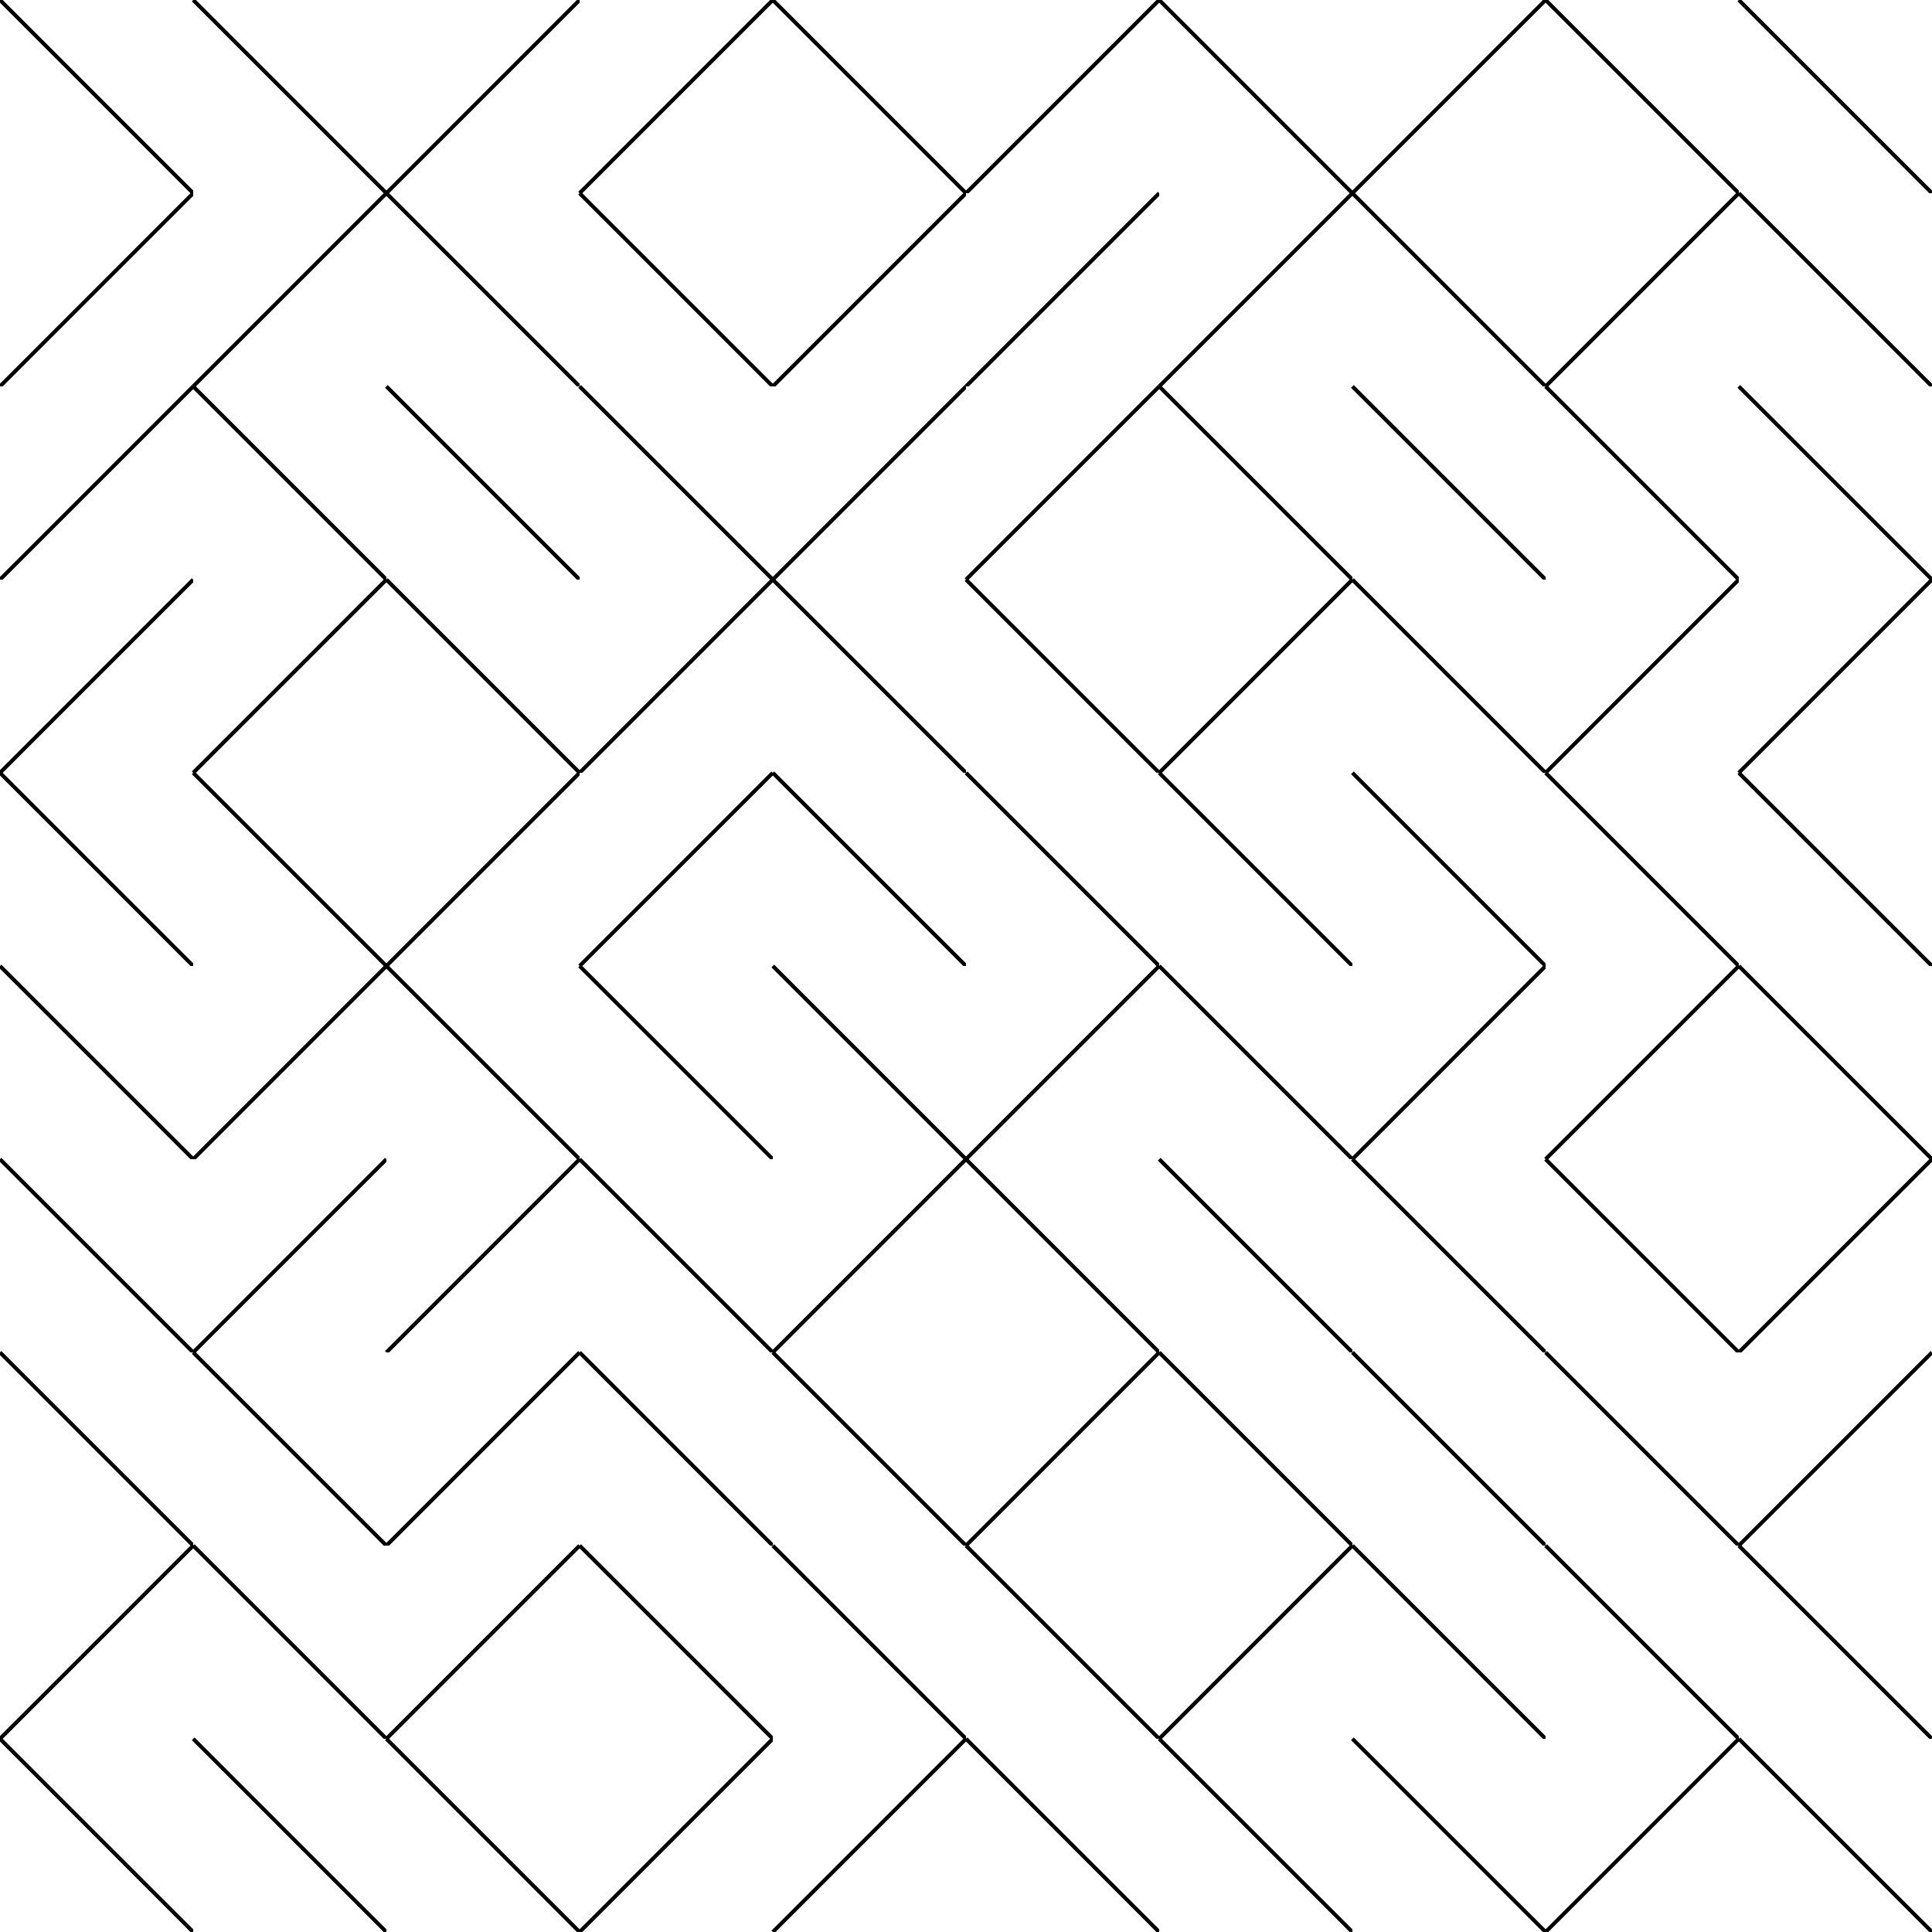
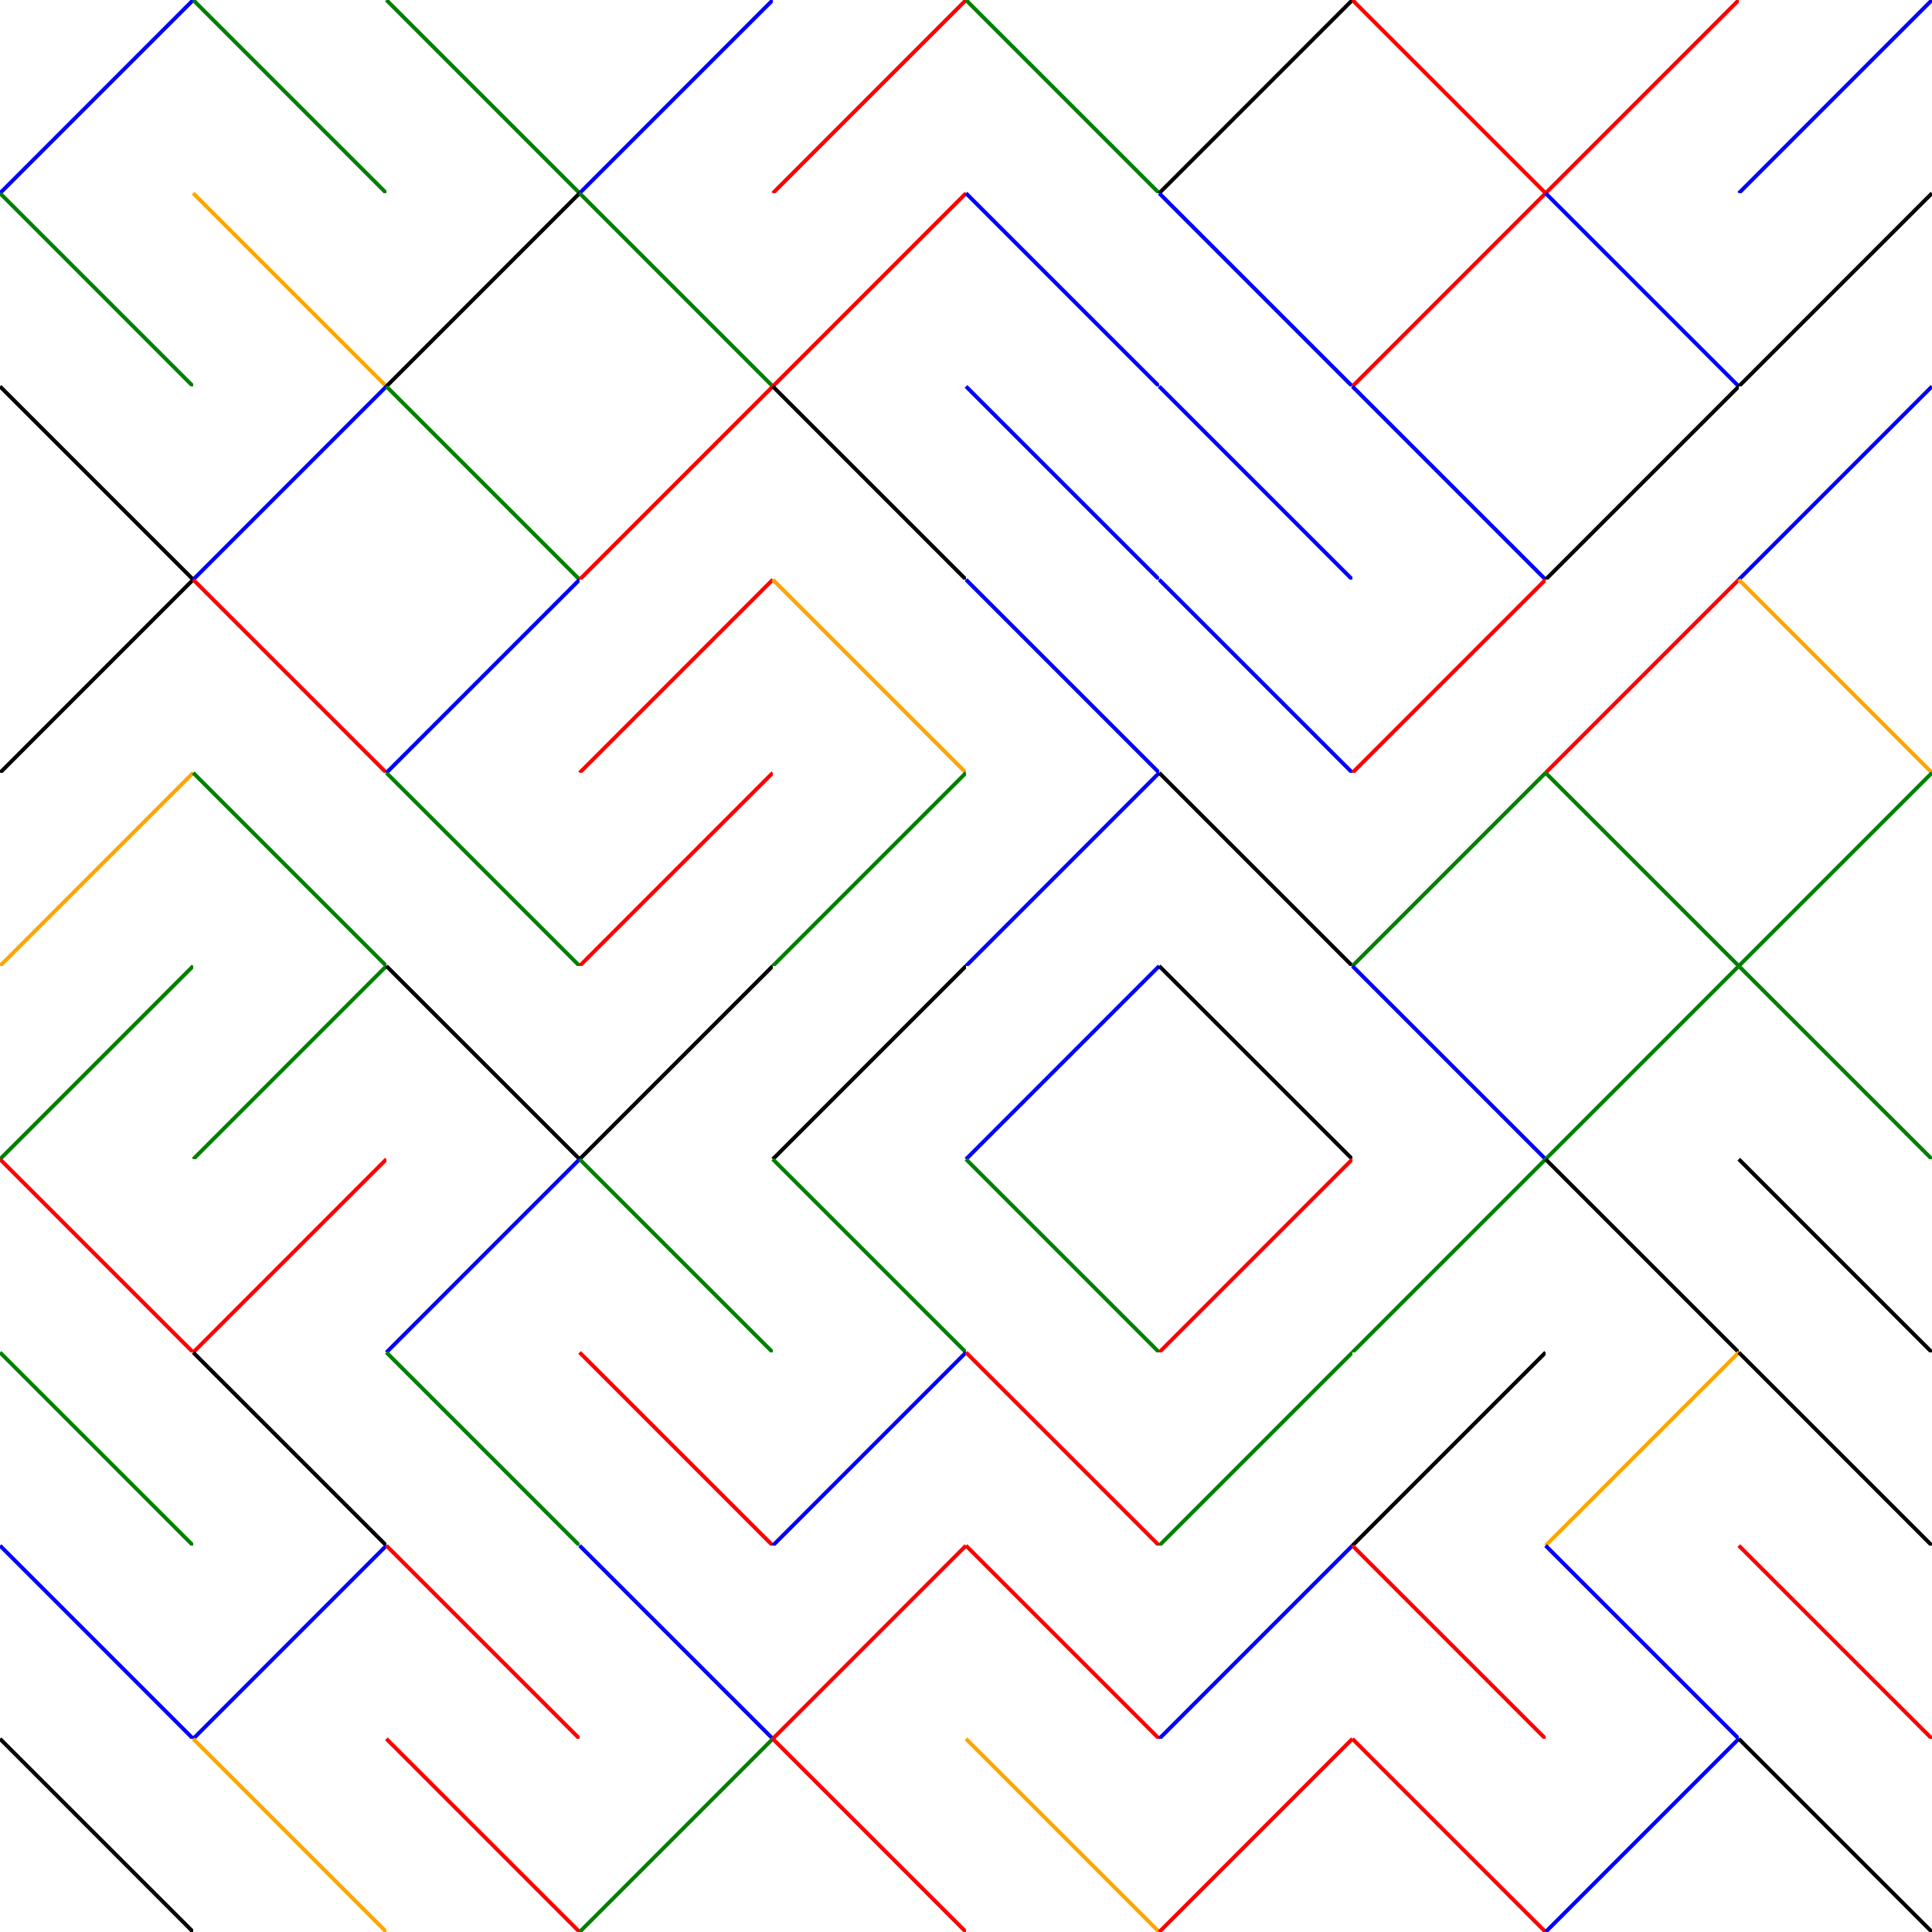
<svg xmlns="http://www.w3.org/2000/svg" baseProfile="full" height="500" version="1.1" width="500">
  <defs />
  <rect fill="white" height="50" width="50" x="0" y="0" />
-   <line stroke="black" x1="0" x2="50" y1="0" y2="50" />
+   <line stroke="blue" x1="50" x2="0" y1="0" y2="50" />
  <rect fill="white" height="50" width="50" x="0" y="50" />
-   <line stroke="black" x1="50" x2="0" y1="50" y2="100" />
+   <line stroke="green" x1="0" x2="50" y1="50" y2="100" />
  <rect fill="white" height="50" width="50" x="0" y="100" />
-   <line stroke="black" x1="50" x2="0" y1="100" y2="150" />
+   <line stroke="black" x1="0" x2="50" y1="100" y2="150" />
  <rect fill="white" height="50" width="50" x="0" y="150" />
  <line stroke="black" x1="50" x2="0" y1="150" y2="200" />
  <rect fill="white" height="50" width="50" x="0" y="200" />
-   <line stroke="black" x1="0" x2="50" y1="200" y2="250" />
+   <line stroke="orange" x1="50" x2="0" y1="200" y2="250" />
  <rect fill="white" height="50" width="50" x="0" y="250" />
-   <line stroke="black" x1="0" x2="50" y1="250" y2="300" />
+   <line stroke="green" x1="50" x2="0" y1="250" y2="300" />
  <rect fill="white" height="50" width="50" x="0" y="300" />
-   <line stroke="black" x1="0" x2="50" y1="300" y2="350" />
+   <line stroke="red" x1="0" x2="50" y1="300" y2="350" />
  <rect fill="white" height="50" width="50" x="0" y="350" />
-   <line stroke="black" x1="0" x2="50" y1="350" y2="400" />
+   <line stroke="green" x1="0" x2="50" y1="350" y2="400" />
  <rect fill="white" height="50" width="50" x="0" y="400" />
-   <line stroke="black" x1="50" x2="0" y1="400" y2="450" />
+   <line stroke="blue" x1="0" x2="50" y1="400" y2="450" />
  <rect fill="white" height="50" width="50" x="0" y="450" />
  <line stroke="black" x1="0" x2="50" y1="450" y2="500" />
  <rect fill="white" height="50" width="50" x="50" y="0" />
-   <line stroke="black" x1="50" x2="100" y1="0" y2="50" />
+   <line stroke="green" x1="50" x2="100" y1="0" y2="50" />
  <rect fill="white" height="50" width="50" x="50" y="50" />
-   <line stroke="black" x1="100" x2="50" y1="50" y2="100" />
+   <line stroke="orange" x1="50" x2="100" y1="50" y2="100" />
  <rect fill="white" height="50" width="50" x="50" y="100" />
-   <line stroke="black" x1="50" x2="100" y1="100" y2="150" />
+   <line stroke="blue" x1="100" x2="50" y1="100" y2="150" />
  <rect fill="white" height="50" width="50" x="50" y="150" />
-   <line stroke="black" x1="100" x2="50" y1="150" y2="200" />
+   <line stroke="red" x1="50" x2="100" y1="150" y2="200" />
  <rect fill="white" height="50" width="50" x="50" y="200" />
-   <line stroke="black" x1="50" x2="100" y1="200" y2="250" />
+   <line stroke="green" x1="50" x2="100" y1="200" y2="250" />
  <rect fill="white" height="50" width="50" x="50" y="250" />
-   <line stroke="black" x1="100" x2="50" y1="250" y2="300" />
+   <line stroke="green" x1="100" x2="50" y1="250" y2="300" />
  <rect fill="white" height="50" width="50" x="50" y="300" />
-   <line stroke="black" x1="100" x2="50" y1="300" y2="350" />
+   <line stroke="red" x1="100" x2="50" y1="300" y2="350" />
  <rect fill="white" height="50" width="50" x="50" y="350" />
  <line stroke="black" x1="50" x2="100" y1="350" y2="400" />
  <rect fill="white" height="50" width="50" x="50" y="400" />
-   <line stroke="black" x1="50" x2="100" y1="400" y2="450" />
+   <line stroke="blue" x1="100" x2="50" y1="400" y2="450" />
  <rect fill="white" height="50" width="50" x="50" y="450" />
-   <line stroke="black" x1="50" x2="100" y1="450" y2="500" />
+   <line stroke="orange" x1="50" x2="100" y1="450" y2="500" />
  <rect fill="white" height="50" width="50" x="100" y="0" />
-   <line stroke="black" x1="150" x2="100" y1="0" y2="50" />
+   <line stroke="green" x1="100" x2="150" y1="0" y2="50" />
  <rect fill="white" height="50" width="50" x="100" y="50" />
-   <line stroke="black" x1="100" x2="150" y1="50" y2="100" />
+   <line stroke="black" x1="150" x2="100" y1="50" y2="100" />
  <rect fill="white" height="50" width="50" x="100" y="100" />
-   <line stroke="black" x1="100" x2="150" y1="100" y2="150" />
+   <line stroke="green" x1="100" x2="150" y1="100" y2="150" />
  <rect fill="white" height="50" width="50" x="100" y="150" />
-   <line stroke="black" x1="100" x2="150" y1="150" y2="200" />
+   <line stroke="blue" x1="150" x2="100" y1="150" y2="200" />
  <rect fill="white" height="50" width="50" x="100" y="200" />
-   <line stroke="black" x1="150" x2="100" y1="200" y2="250" />
+   <line stroke="green" x1="100" x2="150" y1="200" y2="250" />
  <rect fill="white" height="50" width="50" x="100" y="250" />
  <line stroke="black" x1="100" x2="150" y1="250" y2="300" />
  <rect fill="white" height="50" width="50" x="100" y="300" />
-   <line stroke="black" x1="150" x2="100" y1="300" y2="350" />
+   <line stroke="blue" x1="150" x2="100" y1="300" y2="350" />
  <rect fill="white" height="50" width="50" x="100" y="350" />
-   <line stroke="black" x1="150" x2="100" y1="350" y2="400" />
+   <line stroke="green" x1="100" x2="150" y1="350" y2="400" />
  <rect fill="white" height="50" width="50" x="100" y="400" />
-   <line stroke="black" x1="150" x2="100" y1="400" y2="450" />
+   <line stroke="red" x1="100" x2="150" y1="400" y2="450" />
  <rect fill="white" height="50" width="50" x="100" y="450" />
-   <line stroke="black" x1="100" x2="150" y1="450" y2="500" />
+   <line stroke="red" x1="100" x2="150" y1="450" y2="500" />
  <rect fill="white" height="50" width="50" x="150" y="0" />
-   <line stroke="black" x1="200" x2="150" y1="0" y2="50" />
+   <line stroke="blue" x1="200" x2="150" y1="0" y2="50" />
  <rect fill="white" height="50" width="50" x="150" y="50" />
-   <line stroke="black" x1="150" x2="200" y1="50" y2="100" />
+   <line stroke="green" x1="150" x2="200" y1="50" y2="100" />
  <rect fill="white" height="50" width="50" x="150" y="100" />
-   <line stroke="black" x1="150" x2="200" y1="100" y2="150" />
+   <line stroke="red" x1="200" x2="150" y1="100" y2="150" />
  <rect fill="white" height="50" width="50" x="150" y="150" />
-   <line stroke="black" x1="200" x2="150" y1="150" y2="200" />
+   <line stroke="red" x1="200" x2="150" y1="150" y2="200" />
  <rect fill="white" height="50" width="50" x="150" y="200" />
-   <line stroke="black" x1="200" x2="150" y1="200" y2="250" />
+   <line stroke="red" x1="200" x2="150" y1="200" y2="250" />
  <rect fill="white" height="50" width="50" x="150" y="250" />
-   <line stroke="black" x1="150" x2="200" y1="250" y2="300" />
+   <line stroke="black" x1="200" x2="150" y1="250" y2="300" />
  <rect fill="white" height="50" width="50" x="150" y="300" />
-   <line stroke="black" x1="150" x2="200" y1="300" y2="350" />
+   <line stroke="green" x1="150" x2="200" y1="300" y2="350" />
  <rect fill="white" height="50" width="50" x="150" y="350" />
-   <line stroke="black" x1="150" x2="200" y1="350" y2="400" />
+   <line stroke="red" x1="150" x2="200" y1="350" y2="400" />
  <rect fill="white" height="50" width="50" x="150" y="400" />
-   <line stroke="black" x1="150" x2="200" y1="400" y2="450" />
+   <line stroke="blue" x1="150" x2="200" y1="400" y2="450" />
  <rect fill="white" height="50" width="50" x="150" y="450" />
-   <line stroke="black" x1="200" x2="150" y1="450" y2="500" />
+   <line stroke="green" x1="200" x2="150" y1="450" y2="500" />
  <rect fill="white" height="50" width="50" x="200" y="0" />
-   <line stroke="black" x1="200" x2="250" y1="0" y2="50" />
+   <line stroke="red" x1="250" x2="200" y1="0" y2="50" />
  <rect fill="white" height="50" width="50" x="200" y="50" />
-   <line stroke="black" x1="250" x2="200" y1="50" y2="100" />
+   <line stroke="red" x1="250" x2="200" y1="50" y2="100" />
  <rect fill="white" height="50" width="50" x="200" y="100" />
-   <line stroke="black" x1="250" x2="200" y1="100" y2="150" />
+   <line stroke="black" x1="200" x2="250" y1="100" y2="150" />
  <rect fill="white" height="50" width="50" x="200" y="150" />
-   <line stroke="black" x1="200" x2="250" y1="150" y2="200" />
+   <line stroke="orange" x1="200" x2="250" y1="150" y2="200" />
  <rect fill="white" height="50" width="50" x="200" y="200" />
-   <line stroke="black" x1="200" x2="250" y1="200" y2="250" />
+   <line stroke="green" x1="250" x2="200" y1="200" y2="250" />
  <rect fill="white" height="50" width="50" x="200" y="250" />
-   <line stroke="black" x1="200" x2="250" y1="250" y2="300" />
+   <line stroke="black" x1="250" x2="200" y1="250" y2="300" />
  <rect fill="white" height="50" width="50" x="200" y="300" />
-   <line stroke="black" x1="250" x2="200" y1="300" y2="350" />
+   <line stroke="green" x1="200" x2="250" y1="300" y2="350" />
  <rect fill="white" height="50" width="50" x="200" y="350" />
-   <line stroke="black" x1="200" x2="250" y1="350" y2="400" />
+   <line stroke="blue" x1="250" x2="200" y1="350" y2="400" />
  <rect fill="white" height="50" width="50" x="200" y="400" />
-   <line stroke="black" x1="200" x2="250" y1="400" y2="450" />
+   <line stroke="red" x1="250" x2="200" y1="400" y2="450" />
  <rect fill="white" height="50" width="50" x="200" y="450" />
-   <line stroke="black" x1="250" x2="200" y1="450" y2="500" />
+   <line stroke="red" x1="200" x2="250" y1="450" y2="500" />
  <rect fill="white" height="50" width="50" x="250" y="0" />
-   <line stroke="black" x1="300" x2="250" y1="0" y2="50" />
+   <line stroke="green" x1="250" x2="300" y1="0" y2="50" />
  <rect fill="white" height="50" width="50" x="250" y="50" />
-   <line stroke="black" x1="300" x2="250" y1="50" y2="100" />
+   <line stroke="blue" x1="250" x2="300" y1="50" y2="100" />
  <rect fill="white" height="50" width="50" x="250" y="100" />
-   <line stroke="black" x1="300" x2="250" y1="100" y2="150" />
+   <line stroke="blue" x1="250" x2="300" y1="100" y2="150" />
  <rect fill="white" height="50" width="50" x="250" y="150" />
-   <line stroke="black" x1="250" x2="300" y1="150" y2="200" />
+   <line stroke="blue" x1="250" x2="300" y1="150" y2="200" />
  <rect fill="white" height="50" width="50" x="250" y="200" />
-   <line stroke="black" x1="250" x2="300" y1="200" y2="250" />
+   <line stroke="blue" x1="300" x2="250" y1="200" y2="250" />
  <rect fill="white" height="50" width="50" x="250" y="250" />
-   <line stroke="black" x1="300" x2="250" y1="250" y2="300" />
+   <line stroke="blue" x1="300" x2="250" y1="250" y2="300" />
  <rect fill="white" height="50" width="50" x="250" y="300" />
-   <line stroke="black" x1="250" x2="300" y1="300" y2="350" />
+   <line stroke="green" x1="250" x2="300" y1="300" y2="350" />
  <rect fill="white" height="50" width="50" x="250" y="350" />
-   <line stroke="black" x1="300" x2="250" y1="350" y2="400" />
+   <line stroke="red" x1="250" x2="300" y1="350" y2="400" />
  <rect fill="white" height="50" width="50" x="250" y="400" />
-   <line stroke="black" x1="250" x2="300" y1="400" y2="450" />
+   <line stroke="red" x1="250" x2="300" y1="400" y2="450" />
  <rect fill="white" height="50" width="50" x="250" y="450" />
-   <line stroke="black" x1="250" x2="300" y1="450" y2="500" />
+   <line stroke="orange" x1="250" x2="300" y1="450" y2="500" />
  <rect fill="white" height="50" width="50" x="300" y="0" />
-   <line stroke="black" x1="300" x2="350" y1="0" y2="50" />
+   <line stroke="black" x1="350" x2="300" y1="0" y2="50" />
  <rect fill="white" height="50" width="50" x="300" y="50" />
-   <line stroke="black" x1="350" x2="300" y1="50" y2="100" />
+   <line stroke="blue" x1="300" x2="350" y1="50" y2="100" />
  <rect fill="white" height="50" width="50" x="300" y="100" />
-   <line stroke="black" x1="300" x2="350" y1="100" y2="150" />
+   <line stroke="blue" x1="300" x2="350" y1="100" y2="150" />
  <rect fill="white" height="50" width="50" x="300" y="150" />
-   <line stroke="black" x1="350" x2="300" y1="150" y2="200" />
+   <line stroke="blue" x1="300" x2="350" y1="150" y2="200" />
  <rect fill="white" height="50" width="50" x="300" y="200" />
  <line stroke="black" x1="300" x2="350" y1="200" y2="250" />
  <rect fill="white" height="50" width="50" x="300" y="250" />
  <line stroke="black" x1="300" x2="350" y1="250" y2="300" />
  <rect fill="white" height="50" width="50" x="300" y="300" />
-   <line stroke="black" x1="300" x2="350" y1="300" y2="350" />
+   <line stroke="red" x1="350" x2="300" y1="300" y2="350" />
  <rect fill="white" height="50" width="50" x="300" y="350" />
-   <line stroke="black" x1="300" x2="350" y1="350" y2="400" />
+   <line stroke="green" x1="350" x2="300" y1="350" y2="400" />
  <rect fill="white" height="50" width="50" x="300" y="400" />
-   <line stroke="black" x1="350" x2="300" y1="400" y2="450" />
+   <line stroke="blue" x1="350" x2="300" y1="400" y2="450" />
  <rect fill="white" height="50" width="50" x="300" y="450" />
-   <line stroke="black" x1="300" x2="350" y1="450" y2="500" />
+   <line stroke="red" x1="350" x2="300" y1="450" y2="500" />
  <rect fill="white" height="50" width="50" x="350" y="0" />
-   <line stroke="black" x1="400" x2="350" y1="0" y2="50" />
+   <line stroke="red" x1="350" x2="400" y1="0" y2="50" />
  <rect fill="white" height="50" width="50" x="350" y="50" />
-   <line stroke="black" x1="350" x2="400" y1="50" y2="100" />
+   <line stroke="red" x1="400" x2="350" y1="50" y2="100" />
  <rect fill="white" height="50" width="50" x="350" y="100" />
-   <line stroke="black" x1="350" x2="400" y1="100" y2="150" />
+   <line stroke="blue" x1="350" x2="400" y1="100" y2="150" />
  <rect fill="white" height="50" width="50" x="350" y="150" />
-   <line stroke="black" x1="350" x2="400" y1="150" y2="200" />
+   <line stroke="red" x1="400" x2="350" y1="150" y2="200" />
  <rect fill="white" height="50" width="50" x="350" y="200" />
-   <line stroke="black" x1="350" x2="400" y1="200" y2="250" />
+   <line stroke="green" x1="400" x2="350" y1="200" y2="250" />
  <rect fill="white" height="50" width="50" x="350" y="250" />
-   <line stroke="black" x1="400" x2="350" y1="250" y2="300" />
+   <line stroke="blue" x1="350" x2="400" y1="250" y2="300" />
  <rect fill="white" height="50" width="50" x="350" y="300" />
-   <line stroke="black" x1="350" x2="400" y1="300" y2="350" />
+   <line stroke="green" x1="400" x2="350" y1="300" y2="350" />
  <rect fill="white" height="50" width="50" x="350" y="350" />
-   <line stroke="black" x1="350" x2="400" y1="350" y2="400" />
+   <line stroke="black" x1="400" x2="350" y1="350" y2="400" />
  <rect fill="white" height="50" width="50" x="350" y="400" />
-   <line stroke="black" x1="350" x2="400" y1="400" y2="450" />
+   <line stroke="red" x1="350" x2="400" y1="400" y2="450" />
  <rect fill="white" height="50" width="50" x="350" y="450" />
-   <line stroke="black" x1="350" x2="400" y1="450" y2="500" />
+   <line stroke="red" x1="350" x2="400" y1="450" y2="500" />
  <rect fill="white" height="50" width="50" x="400" y="0" />
-   <line stroke="black" x1="400" x2="450" y1="0" y2="50" />
+   <line stroke="red" x1="450" x2="400" y1="0" y2="50" />
  <rect fill="white" height="50" width="50" x="400" y="50" />
-   <line stroke="black" x1="450" x2="400" y1="50" y2="100" />
+   <line stroke="blue" x1="400" x2="450" y1="50" y2="100" />
  <rect fill="white" height="50" width="50" x="400" y="100" />
-   <line stroke="black" x1="400" x2="450" y1="100" y2="150" />
+   <line stroke="black" x1="450" x2="400" y1="100" y2="150" />
  <rect fill="white" height="50" width="50" x="400" y="150" />
-   <line stroke="black" x1="450" x2="400" y1="150" y2="200" />
+   <line stroke="red" x1="450" x2="400" y1="150" y2="200" />
  <rect fill="white" height="50" width="50" x="400" y="200" />
-   <line stroke="black" x1="400" x2="450" y1="200" y2="250" />
+   <line stroke="green" x1="400" x2="450" y1="200" y2="250" />
  <rect fill="white" height="50" width="50" x="400" y="250" />
-   <line stroke="black" x1="450" x2="400" y1="250" y2="300" />
+   <line stroke="green" x1="450" x2="400" y1="250" y2="300" />
  <rect fill="white" height="50" width="50" x="400" y="300" />
  <line stroke="black" x1="400" x2="450" y1="300" y2="350" />
  <rect fill="white" height="50" width="50" x="400" y="350" />
-   <line stroke="black" x1="400" x2="450" y1="350" y2="400" />
+   <line stroke="orange" x1="450" x2="400" y1="350" y2="400" />
  <rect fill="white" height="50" width="50" x="400" y="400" />
-   <line stroke="black" x1="400" x2="450" y1="400" y2="450" />
+   <line stroke="blue" x1="400" x2="450" y1="400" y2="450" />
  <rect fill="white" height="50" width="50" x="400" y="450" />
-   <line stroke="black" x1="450" x2="400" y1="450" y2="500" />
+   <line stroke="blue" x1="450" x2="400" y1="450" y2="500" />
  <rect fill="white" height="50" width="50" x="450" y="0" />
-   <line stroke="black" x1="450" x2="500" y1="0" y2="50" />
+   <line stroke="blue" x1="500" x2="450" y1="0" y2="50" />
  <rect fill="white" height="50" width="50" x="450" y="50" />
-   <line stroke="black" x1="450" x2="500" y1="50" y2="100" />
+   <line stroke="black" x1="500" x2="450" y1="50" y2="100" />
  <rect fill="white" height="50" width="50" x="450" y="100" />
-   <line stroke="black" x1="450" x2="500" y1="100" y2="150" />
+   <line stroke="blue" x1="500" x2="450" y1="100" y2="150" />
  <rect fill="white" height="50" width="50" x="450" y="150" />
-   <line stroke="black" x1="500" x2="450" y1="150" y2="200" />
+   <line stroke="orange" x1="450" x2="500" y1="150" y2="200" />
  <rect fill="white" height="50" width="50" x="450" y="200" />
-   <line stroke="black" x1="450" x2="500" y1="200" y2="250" />
+   <line stroke="green" x1="500" x2="450" y1="200" y2="250" />
  <rect fill="white" height="50" width="50" x="450" y="250" />
-   <line stroke="black" x1="450" x2="500" y1="250" y2="300" />
+   <line stroke="green" x1="450" x2="500" y1="250" y2="300" />
  <rect fill="white" height="50" width="50" x="450" y="300" />
-   <line stroke="black" x1="500" x2="450" y1="300" y2="350" />
+   <line stroke="black" x1="450" x2="500" y1="300" y2="350" />
  <rect fill="white" height="50" width="50" x="450" y="350" />
-   <line stroke="black" x1="500" x2="450" y1="350" y2="400" />
+   <line stroke="black" x1="450" x2="500" y1="350" y2="400" />
  <rect fill="white" height="50" width="50" x="450" y="400" />
-   <line stroke="black" x1="450" x2="500" y1="400" y2="450" />
+   <line stroke="red" x1="450" x2="500" y1="400" y2="450" />
  <rect fill="white" height="50" width="50" x="450" y="450" />
  <line stroke="black" x1="450" x2="500" y1="450" y2="500" />
</svg>
